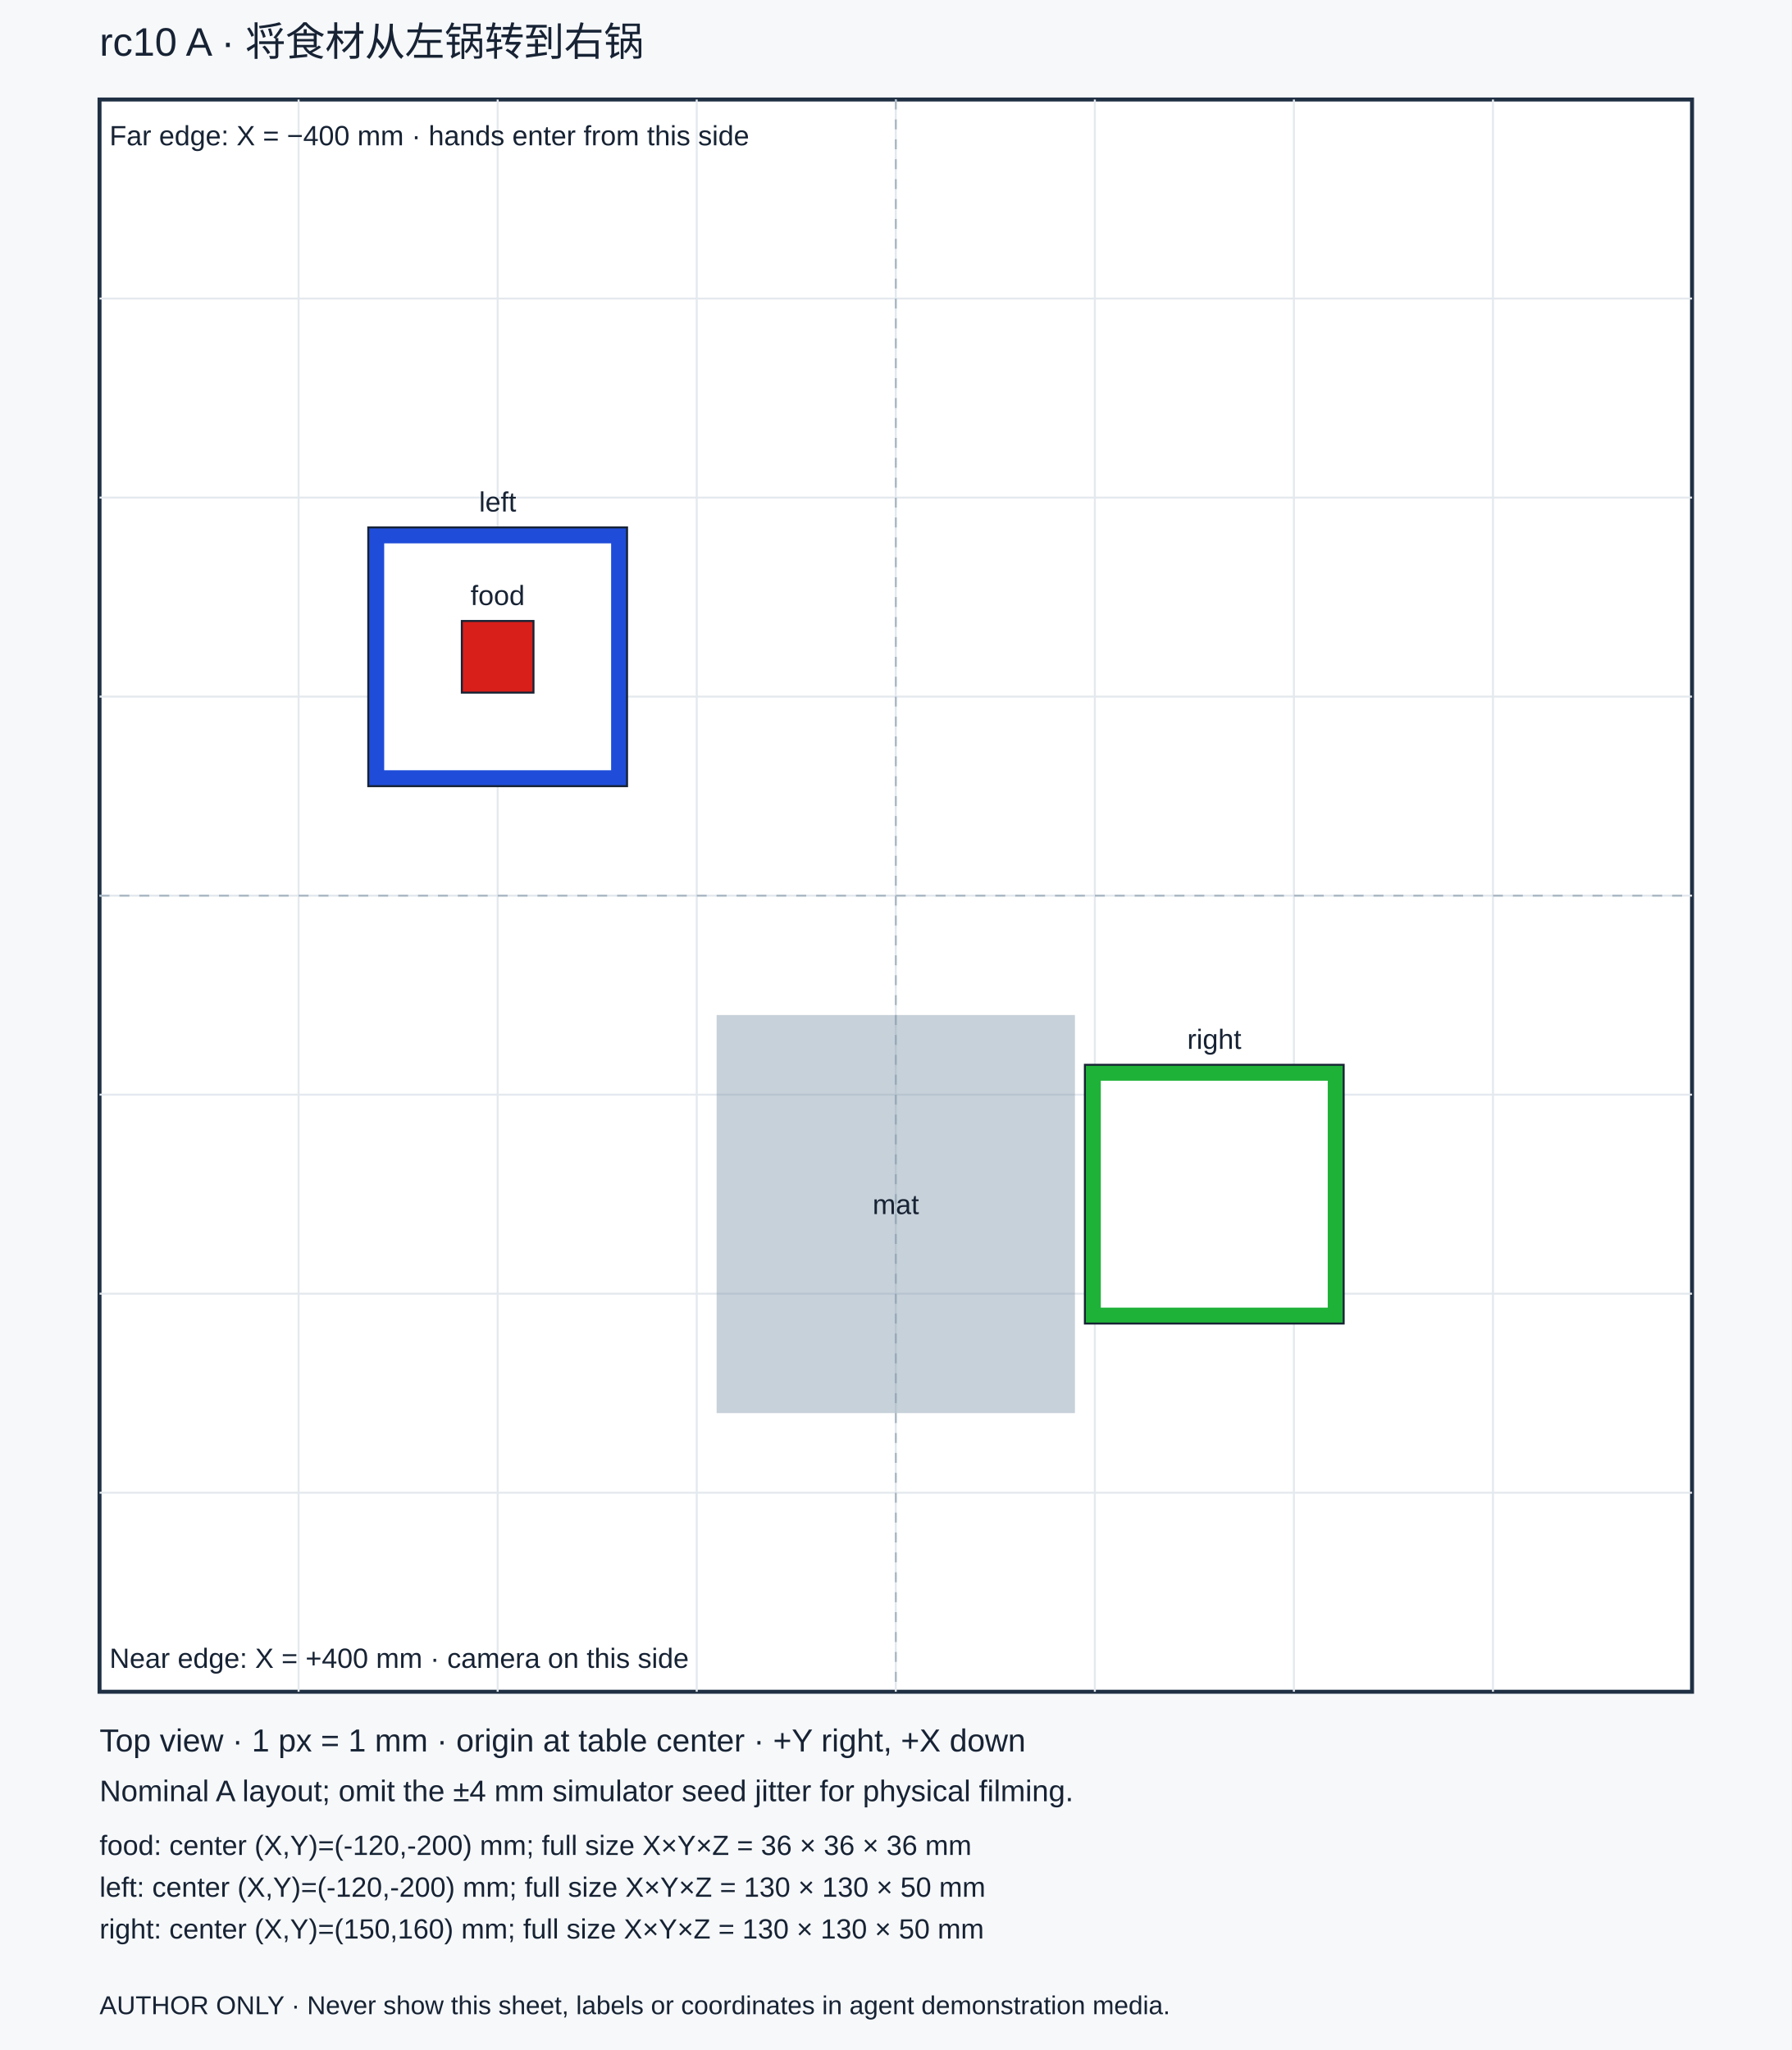
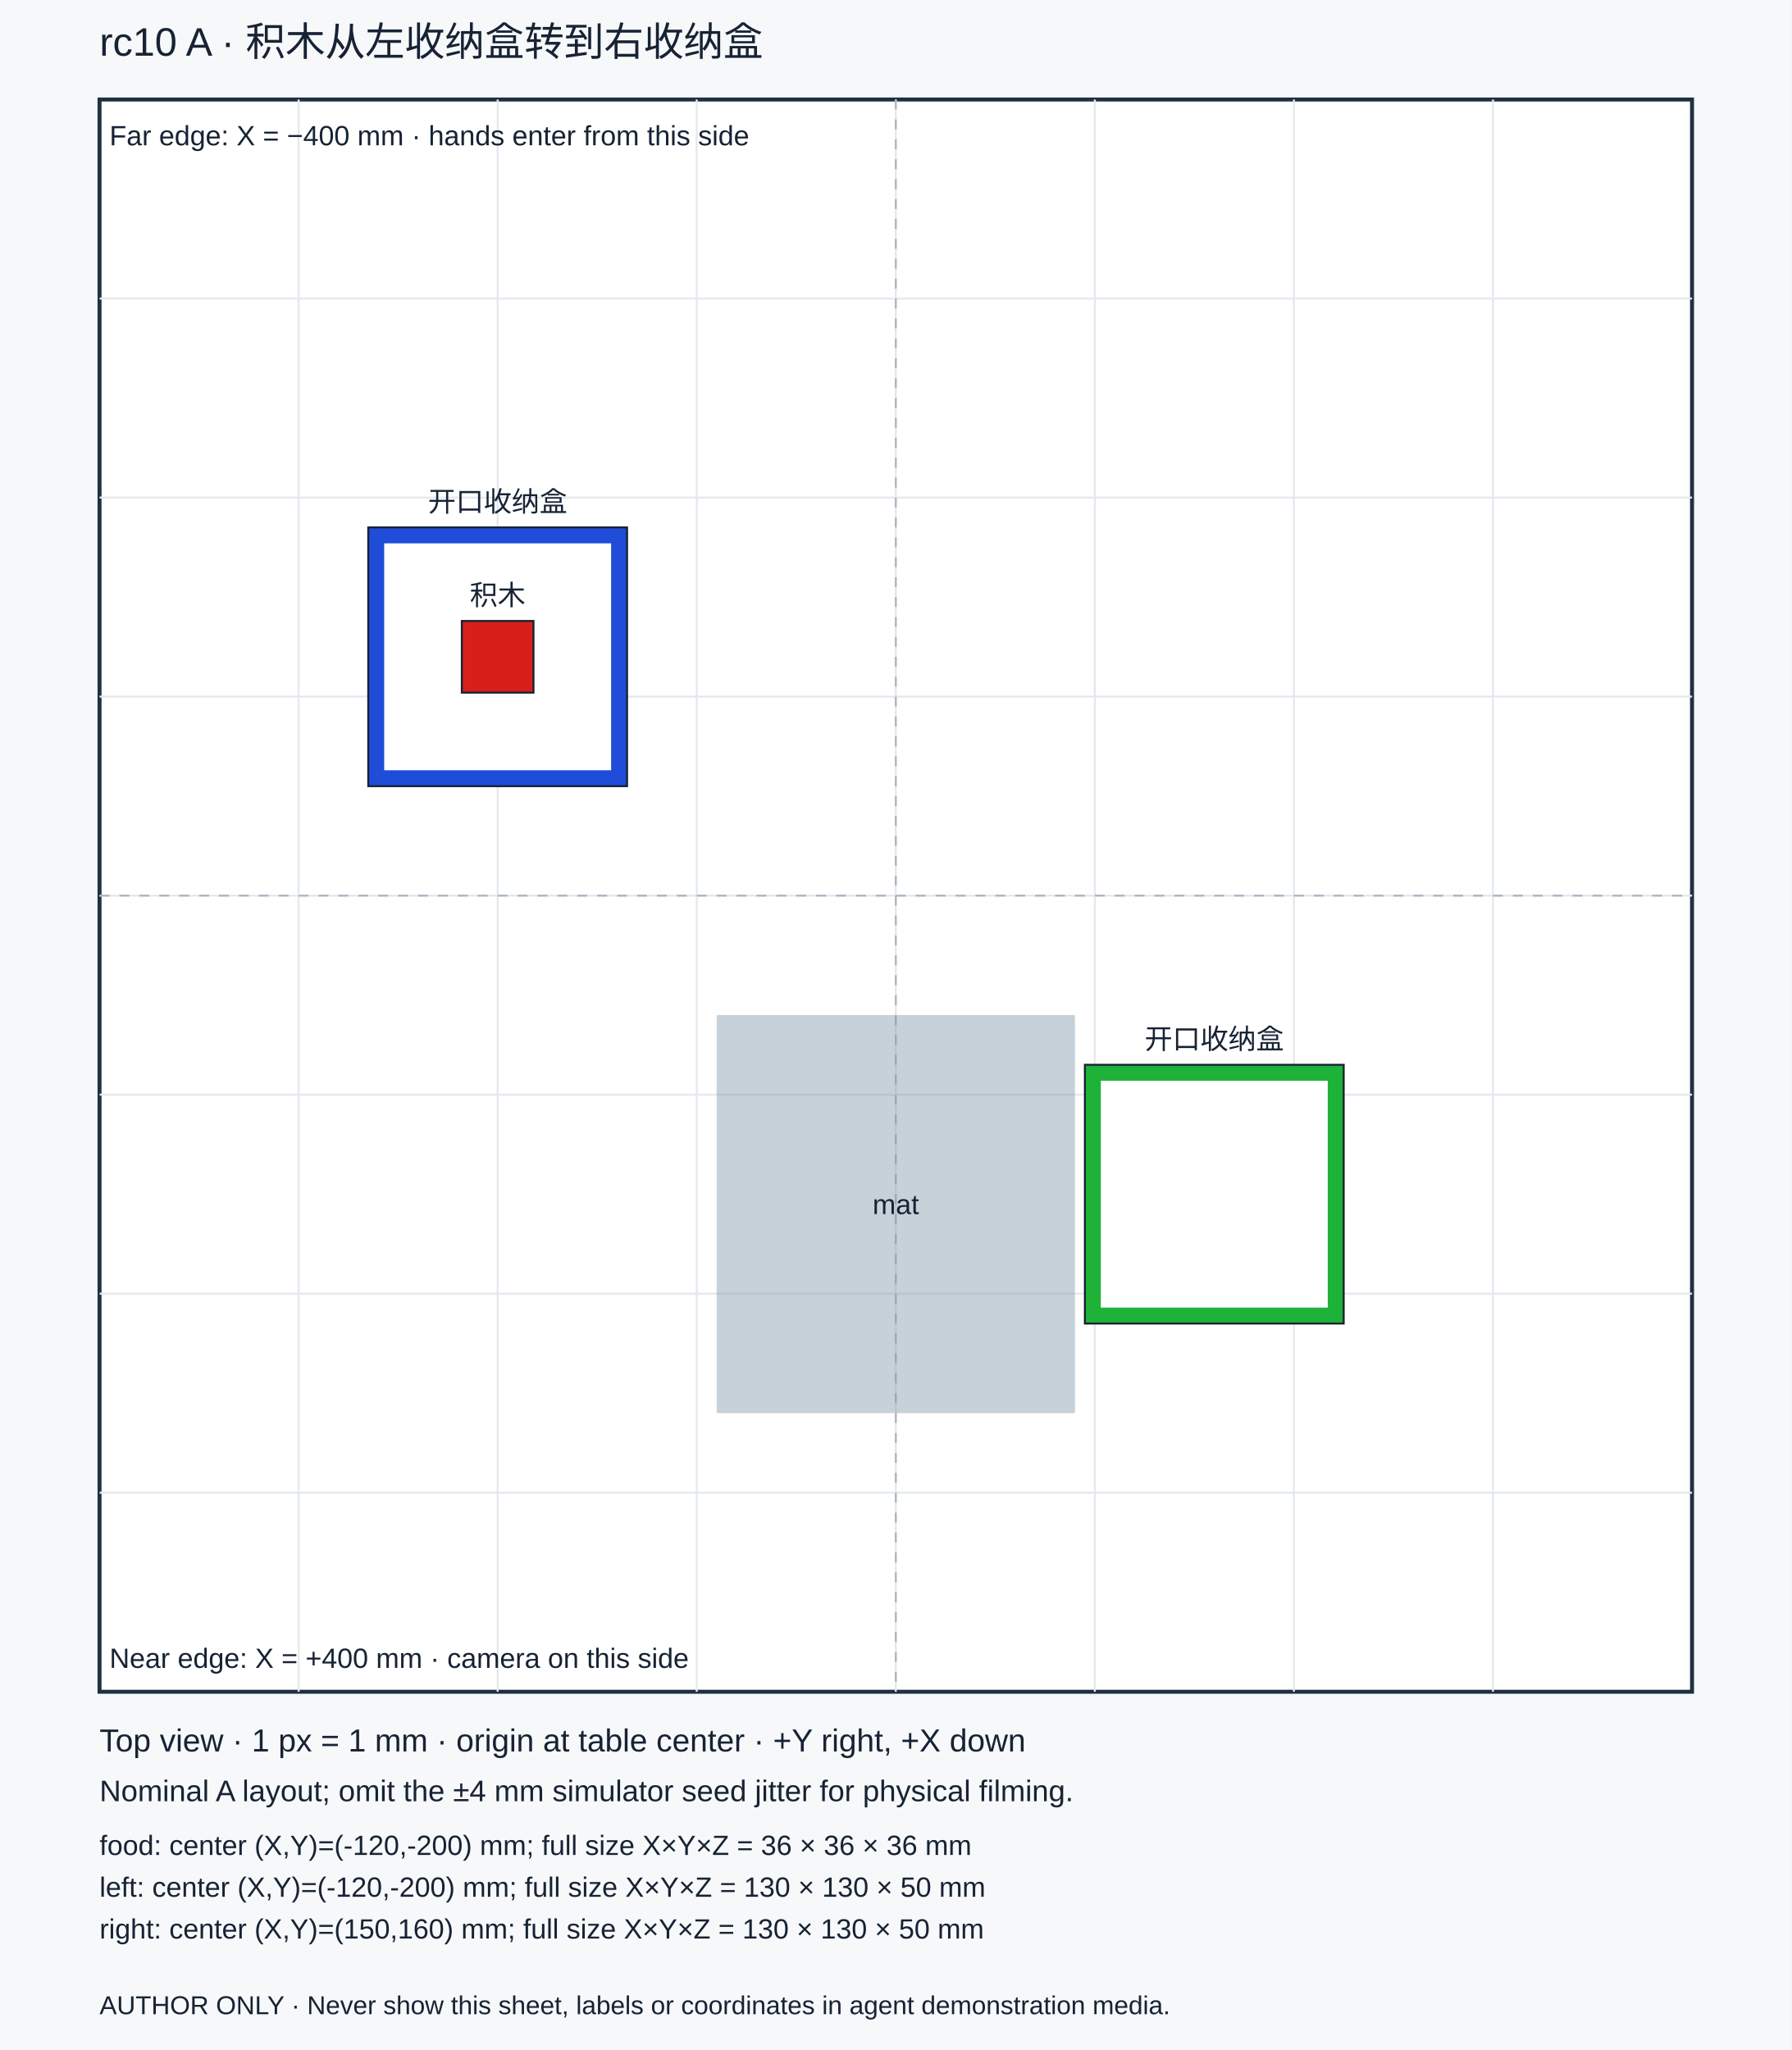
<svg xmlns="http://www.w3.org/2000/svg" width="900" height="1030" viewBox="0 0 900 1030">
  <rect width="900" height="1030" fill="#f6f8fa" />
  <g font-family="Arial, sans-serif" fill="#172334">
-     <text x="50" y="28" font-size="20">rc10 A · 将食材从左锅转到右锅</text>
+     <text x="50" y="28" font-size="20">rc10 A · 积木从左收纳盒转到右收纳盒</text>
    <rect x="50" y="50" width="800" height="800" fill="white" stroke="#203044" stroke-width="2" />
    <path d="M 150 50 V 850 M 50 150 H 850" stroke="#e4e9ee" stroke-width="1" />
    <path d="M 250 50 V 850 M 50 250 H 850" stroke="#e4e9ee" stroke-width="1" />
    <path d="M 350 50 V 850 M 50 350 H 850" stroke="#e4e9ee" stroke-width="1" />
    <path d="M 450 50 V 850 M 50 450 H 850" stroke="#e4e9ee" stroke-width="1" />
    <path d="M 550 50 V 850 M 50 550 H 850" stroke="#e4e9ee" stroke-width="1" />
    <path d="M 650 50 V 850 M 50 650 H 850" stroke="#e4e9ee" stroke-width="1" />
    <path d="M 750 50 V 850 M 50 750 H 850" stroke="#e4e9ee" stroke-width="1" />
    <path d="M 450 50 V 850 M 50 450 H 850" stroke="#abb8c4" stroke-dasharray="5 5" />
    <text x="55" y="73" font-size="14">Far edge: X = −400 mm · hands enter from this side</text>
    <text x="55" y="838" font-size="14">Near edge: X = +400 mm · camera on this side</text>
    <rect x="360.0" y="510.0" width="180.0" height="200.0" fill="#8298ab" opacity=".45" />
    <text x="450" y="610.0" text-anchor="middle" font-size="14">mat</text>
-     <rect x="185.0" y="265.0" width="130.0" height="130.0" fill="#1f4cd9" stroke="#172334" />
-     <rect x="193.0" y="273.0" width="114.0" height="114.0" fill="white" />
-     <text x="250.0" y="257.0" text-anchor="middle" font-size="14">left</text>
-     <rect x="545.0" y="535.0" width="130.0" height="130.0" fill="#1fb238" stroke="#172334" />
-     <rect x="553.0" y="543.0" width="114.0" height="114.0" fill="white" />
-     <text x="610.0" y="527.0" text-anchor="middle" font-size="14">right</text>
-     <rect x="232.0" y="312.0" width="36.0" height="36.0" fill="#d91f1a" stroke="#172334" />
-     <text x="250.0" y="304.0" text-anchor="middle" font-size="14">food</text>
+     <g transform="rotate(-0.0 250.0 330.0)">
+       <rect x="185.0" y="265.0" width="130.0" height="130.0" fill="#1f4cd9" stroke="#172334" />
+       <rect x="193.0" y="273.0" width="114.0" height="114.0" fill="white" />
+     </g>
+     <text x="250.0" y="257.0" text-anchor="middle" font-size="14">开口收纳盒</text>
+     <g transform="rotate(-0.0 610.0 600.0)">
+       <rect x="545.0" y="535.0" width="130.0" height="130.0" fill="#1fb238" stroke="#172334" />
+       <rect x="553.0" y="543.0" width="114.0" height="114.0" fill="white" />
+     </g>
+     <text x="610.0" y="527.0" text-anchor="middle" font-size="14">开口收纳盒</text>
+     <g transform="rotate(-0.0 250.0 330.0)">
+       <rect x="232.0" y="312.0" width="36.0" height="36.0" fill="#d91f1a" stroke="#172334" />
+     </g>
+     <text x="250.0" y="304.0" text-anchor="middle" font-size="14">积木</text>
    <text x="50" y="880" font-size="16">Top view · 1 px = 1 mm · origin at table center · +Y right, +X down</text>
    <text x="50" y="905" font-size="15">Nominal A layout; omit the ±4 mm simulator seed jitter for physical filming.</text>
    <text x="50" y="932" font-size="14">food: center (X,Y)=(-120,-200) mm; full size X×Y×Z = 36 × 36 × 36 mm</text>
    <text x="50" y="953" font-size="14">left: center (X,Y)=(-120,-200) mm; full size X×Y×Z = 130 × 130 × 50 mm</text>
    <text x="50" y="974" font-size="14">right: center (X,Y)=(150,160) mm; full size X×Y×Z = 130 × 130 × 50 mm</text>
    <text x="50" y="1012" font-size="13">AUTHOR ONLY · Never show this sheet, labels or coordinates in agent demonstration media.</text>
  </g>
</svg>
